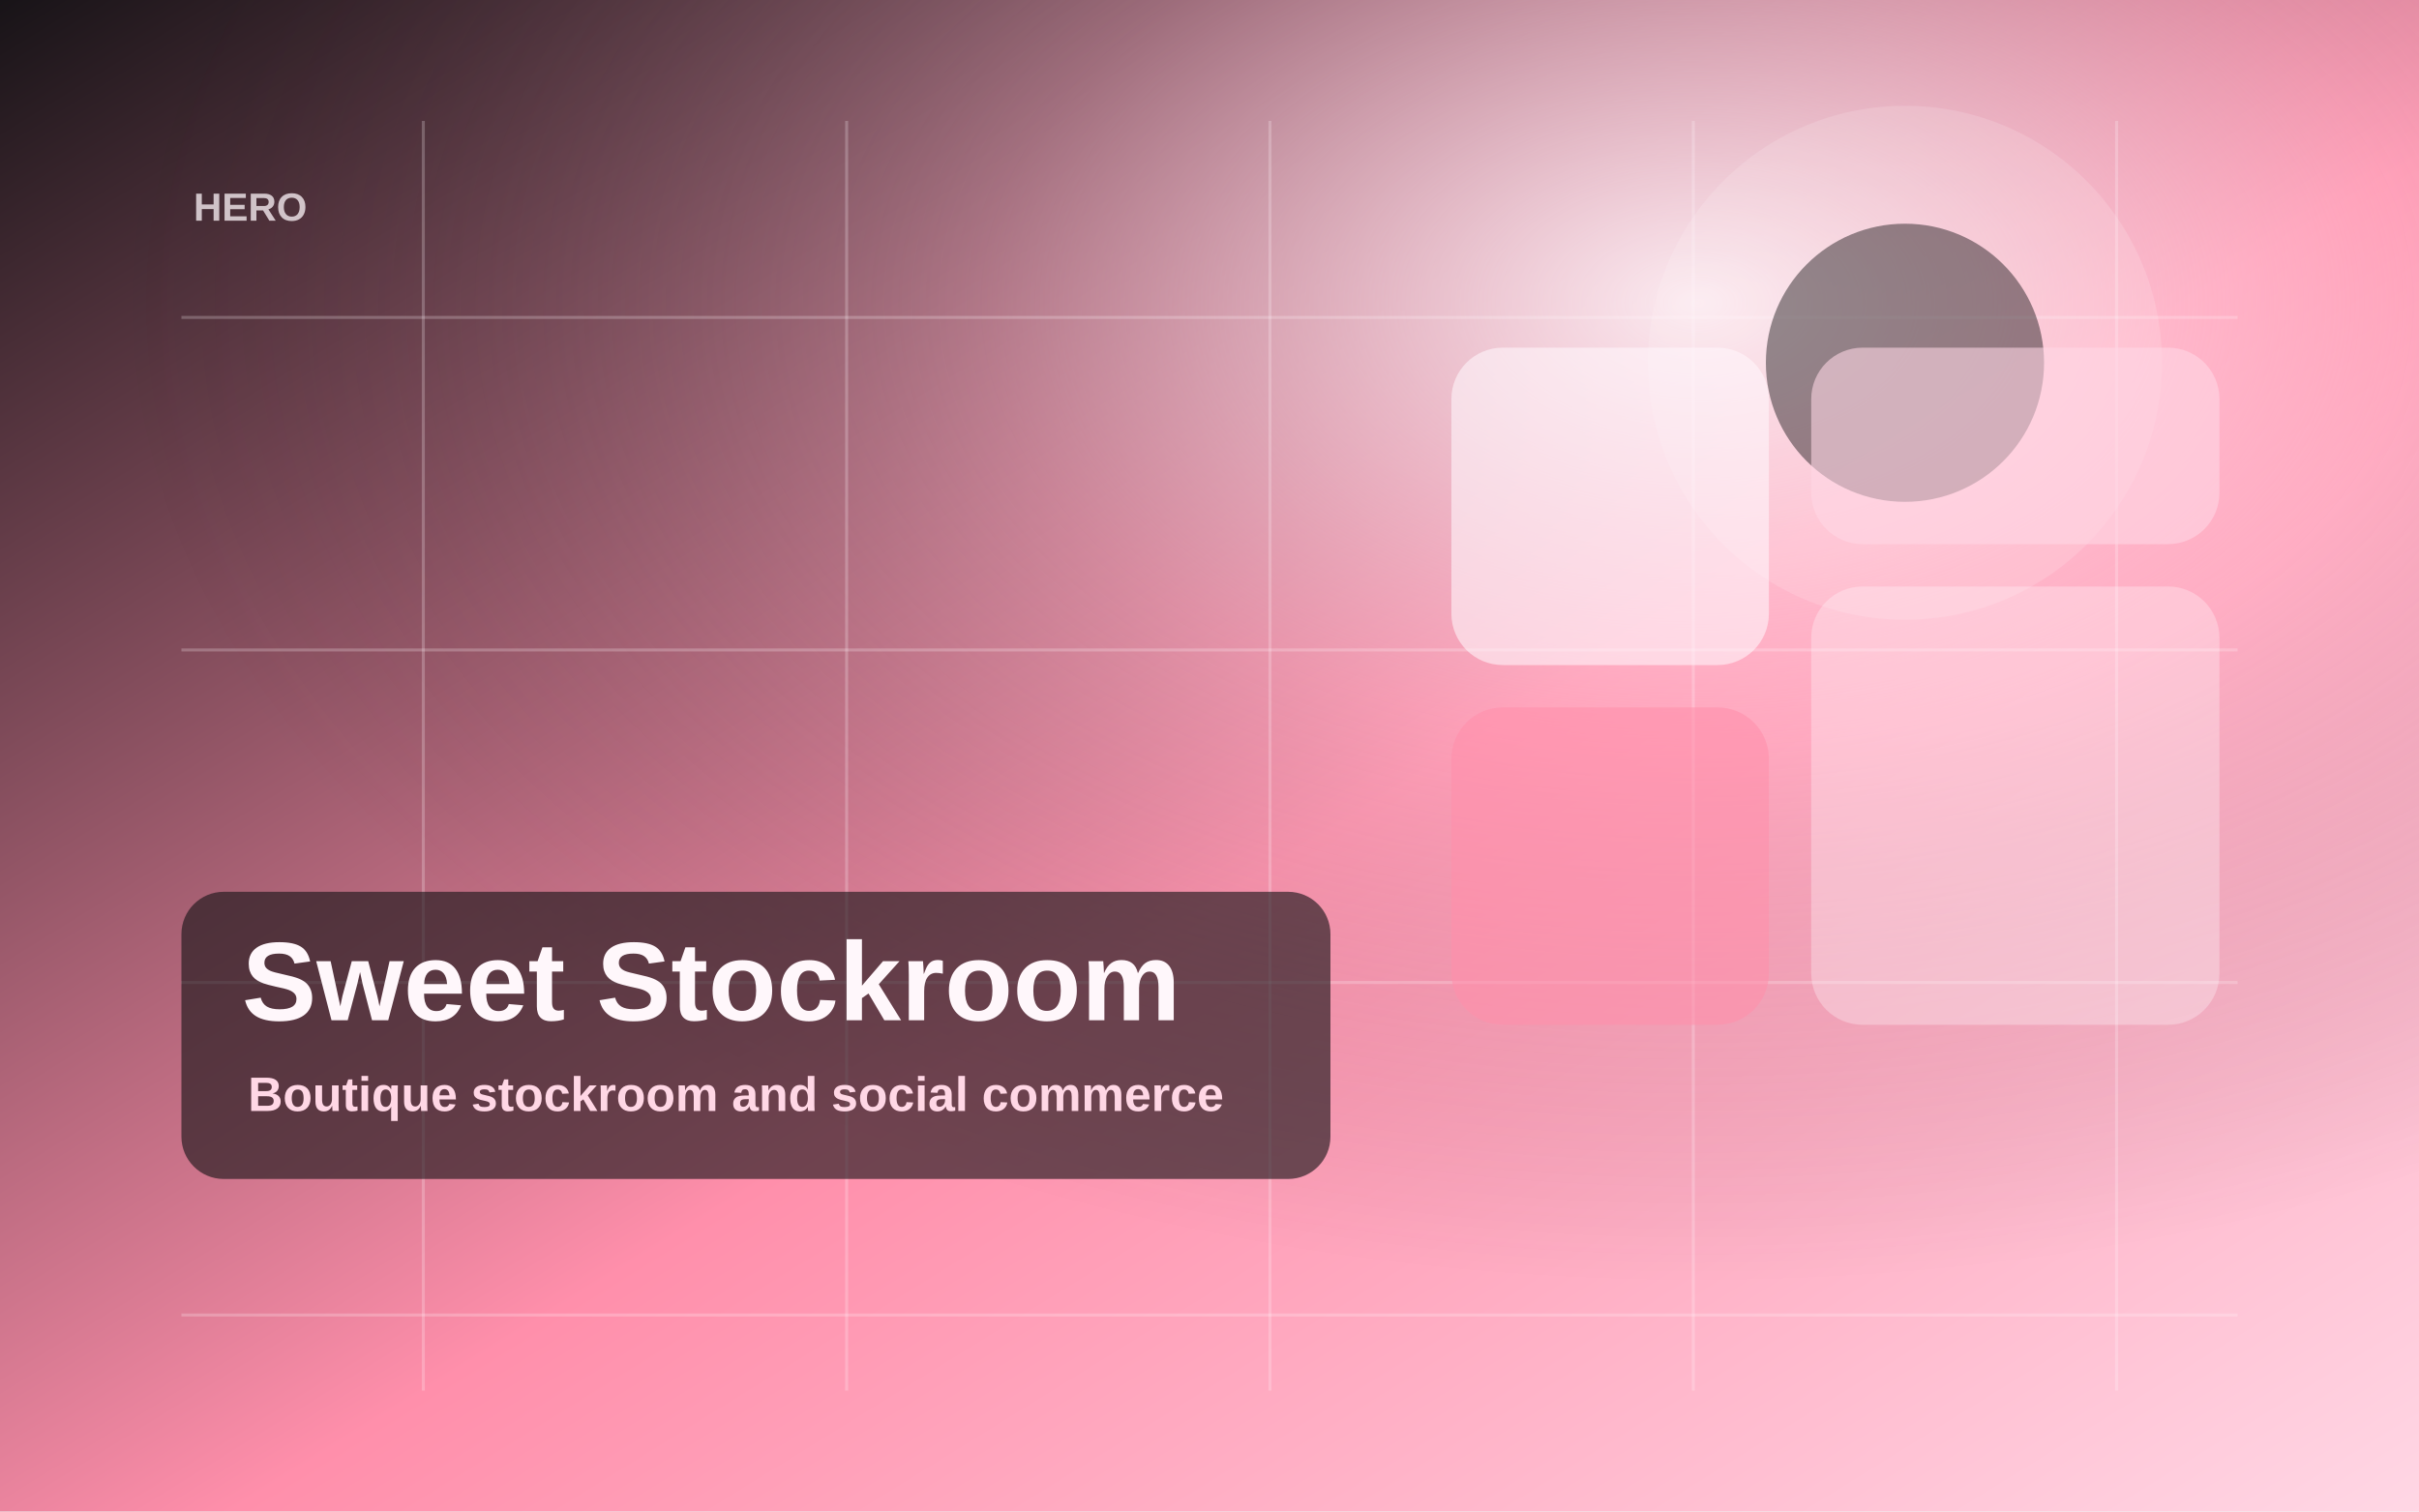
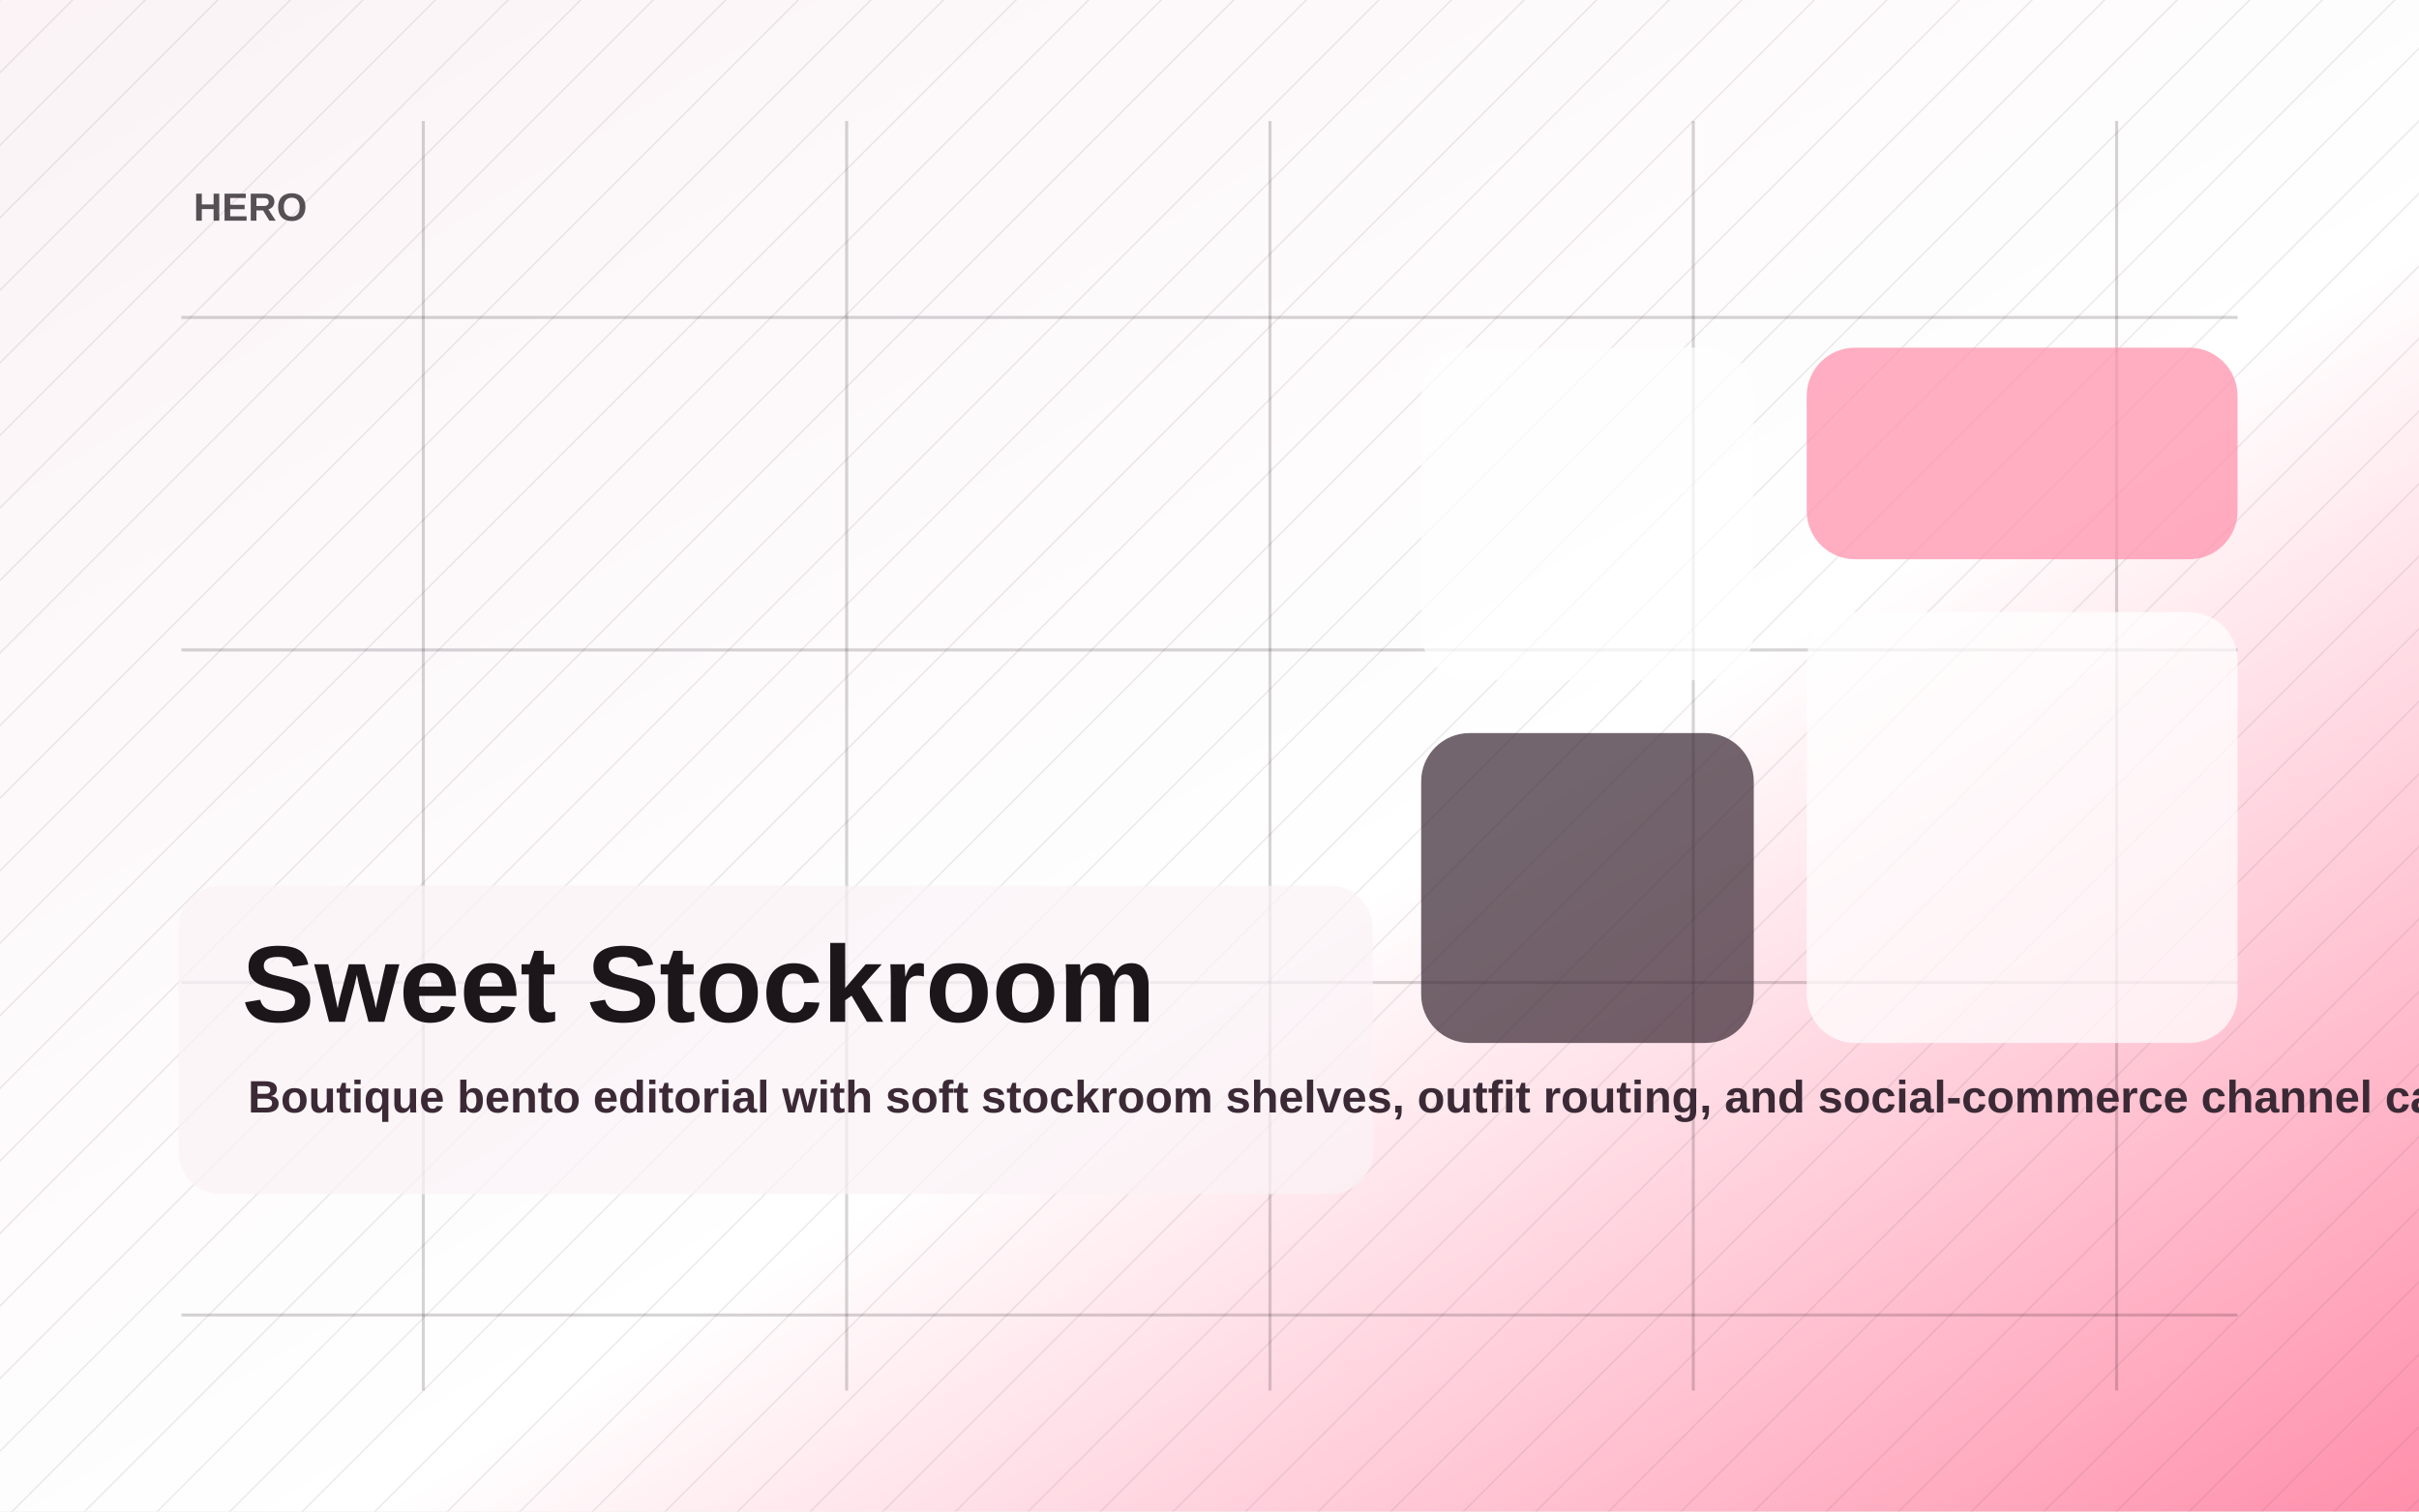
<svg xmlns="http://www.w3.org/2000/svg" width="1600" height="1000" viewBox="0 0 1600 1000" role="img" aria-label="Sweet Stockroom">
  <defs>
    <linearGradient id="bg" x1="0" x2="1" y1="0" y2="1">
-       <stop offset="0" stop-color="#171317" />
-       <stop offset="0.55" stop-color="#ff8fab" />
-       <stop offset="1" stop-color="#ffd7e5" />
+       <stop offset="0" stop-color="#fbf3f6" />
+       <stop offset=".58" stop-color="#ffffff" />
+       <stop offset="1" stop-color="#ff8fab" />
    </linearGradient>
-     <radialGradient id="glow" cx="70%" cy="20%" r="65%">
-       <stop offset="0" stop-color="#fff7fb" stop-opacity=".9" />
-       <stop offset=".45" stop-color="#ffd7e5" stop-opacity=".25" />
-       <stop offset="1" stop-color="#171317" stop-opacity="0" />
-     </radialGradient>
+     <pattern id="grain" width="48" height="48" patternUnits="userSpaceOnUse">
+       <path d="M0 48L48 0M-12 12L12-12M36 60L60 36" stroke="#6d5e68" stroke-opacity=".13" />
+     </pattern>
  </defs>
  <rect width="1600" height="1000" fill="url(#bg)" />
-   <rect width="1600" height="1000" fill="url(#glow)" />
-   <g fill="none" stroke="#fff7fb" stroke-opacity=".24" stroke-width="2">
-     <path d="M120 210 H1480 M120 430 H1480 M120 650 H1480 M120 870 H1480" />
-     <path d="M280 80 V920 M560 80 V920 M840 80 V920 M1120 80 V920 M1400 80 V920" />
+   <rect width="1600" height="1000" fill="url(#grain)" />
+   <g fill="none" stroke="#1c161b" stroke-opacity=".18" stroke-width="2">
+     <path d="M120 210H1480M120 430H1480M120 650H1480M120 870H1480" />
+     <path d="M280 80V920M560 80V920M840 80V920M1120 80V920M1400 80V920" />
  </g>
-   <circle cx="1260" cy="240" r="170" fill="#fff7fb" opacity=".16" />
-   <circle cx="1260" cy="240" r="92" fill="#171317" opacity=".45" />
-   <g opacity=".58">
-     <rect x="960" y="230" width="210" height="210" rx="34" fill="#fff7fb" />
-     <rect x="1198" y="230" width="270" height="130" rx="34" fill="#ffd7e5" />
-     <rect x="1198" y="388" width="270" height="290" rx="34" fill="#fff7fb" opacity=".55" />
-     <rect x="960" y="468" width="210" height="210" rx="34" fill="#ff8fab" />
+   <g opacity=".72">
+     <rect x="940" y="230" width="220" height="220" rx="32" fill="#ffffff" />
+     <rect x="1195" y="230" width="285" height="140" rx="32" fill="#ff8fab" />
+     <rect x="1195" y="405" width="285" height="285" rx="32" fill="#ffffff" />
+     <rect x="940" y="485" width="220" height="205" rx="32" fill="#3b2a35" />
  </g>
-   <rect x="120" y="590" width="760" height="190" rx="28" fill="#171317" opacity=".62" />
-   <text x="160" y="675" font-family="Arial, Helvetica, sans-serif" font-size="74" font-weight="900" fill="#fff7fb">Sweet Stockroom</text>
-   <text x="164" y="735" font-family="Arial, Helvetica, sans-serif" font-size="32" font-weight="700" fill="#ffd7e5">Boutique stockroom and social commerce</text>
-   <text x="128" y="146" font-family="Arial, Helvetica, sans-serif" font-size="26" font-weight="800" fill="#fff7fb" opacity=".74">HERO</text>
+   <rect x="118" y="586" width="790" height="204" rx="28" fill="#fbf3f6" opacity=".72" />
+   <text x="160" y="676" font-family="Arial, Helvetica, sans-serif" font-size="72" font-weight="900" fill="#1c161b">Sweet Stockroom</text>
+   <text x="164" y="736" font-family="Arial, Helvetica, sans-serif" font-size="30" font-weight="700" fill="#3b2a35">Boutique bento editorial with soft stockroom shelves, outfit routing, and social-commerce channel cards.</text>
+   <text x="128" y="146" font-family="Arial, Helvetica, sans-serif" font-size="26" font-weight="800" fill="#1c161b" opacity=".74">HERO</text>
</svg>
